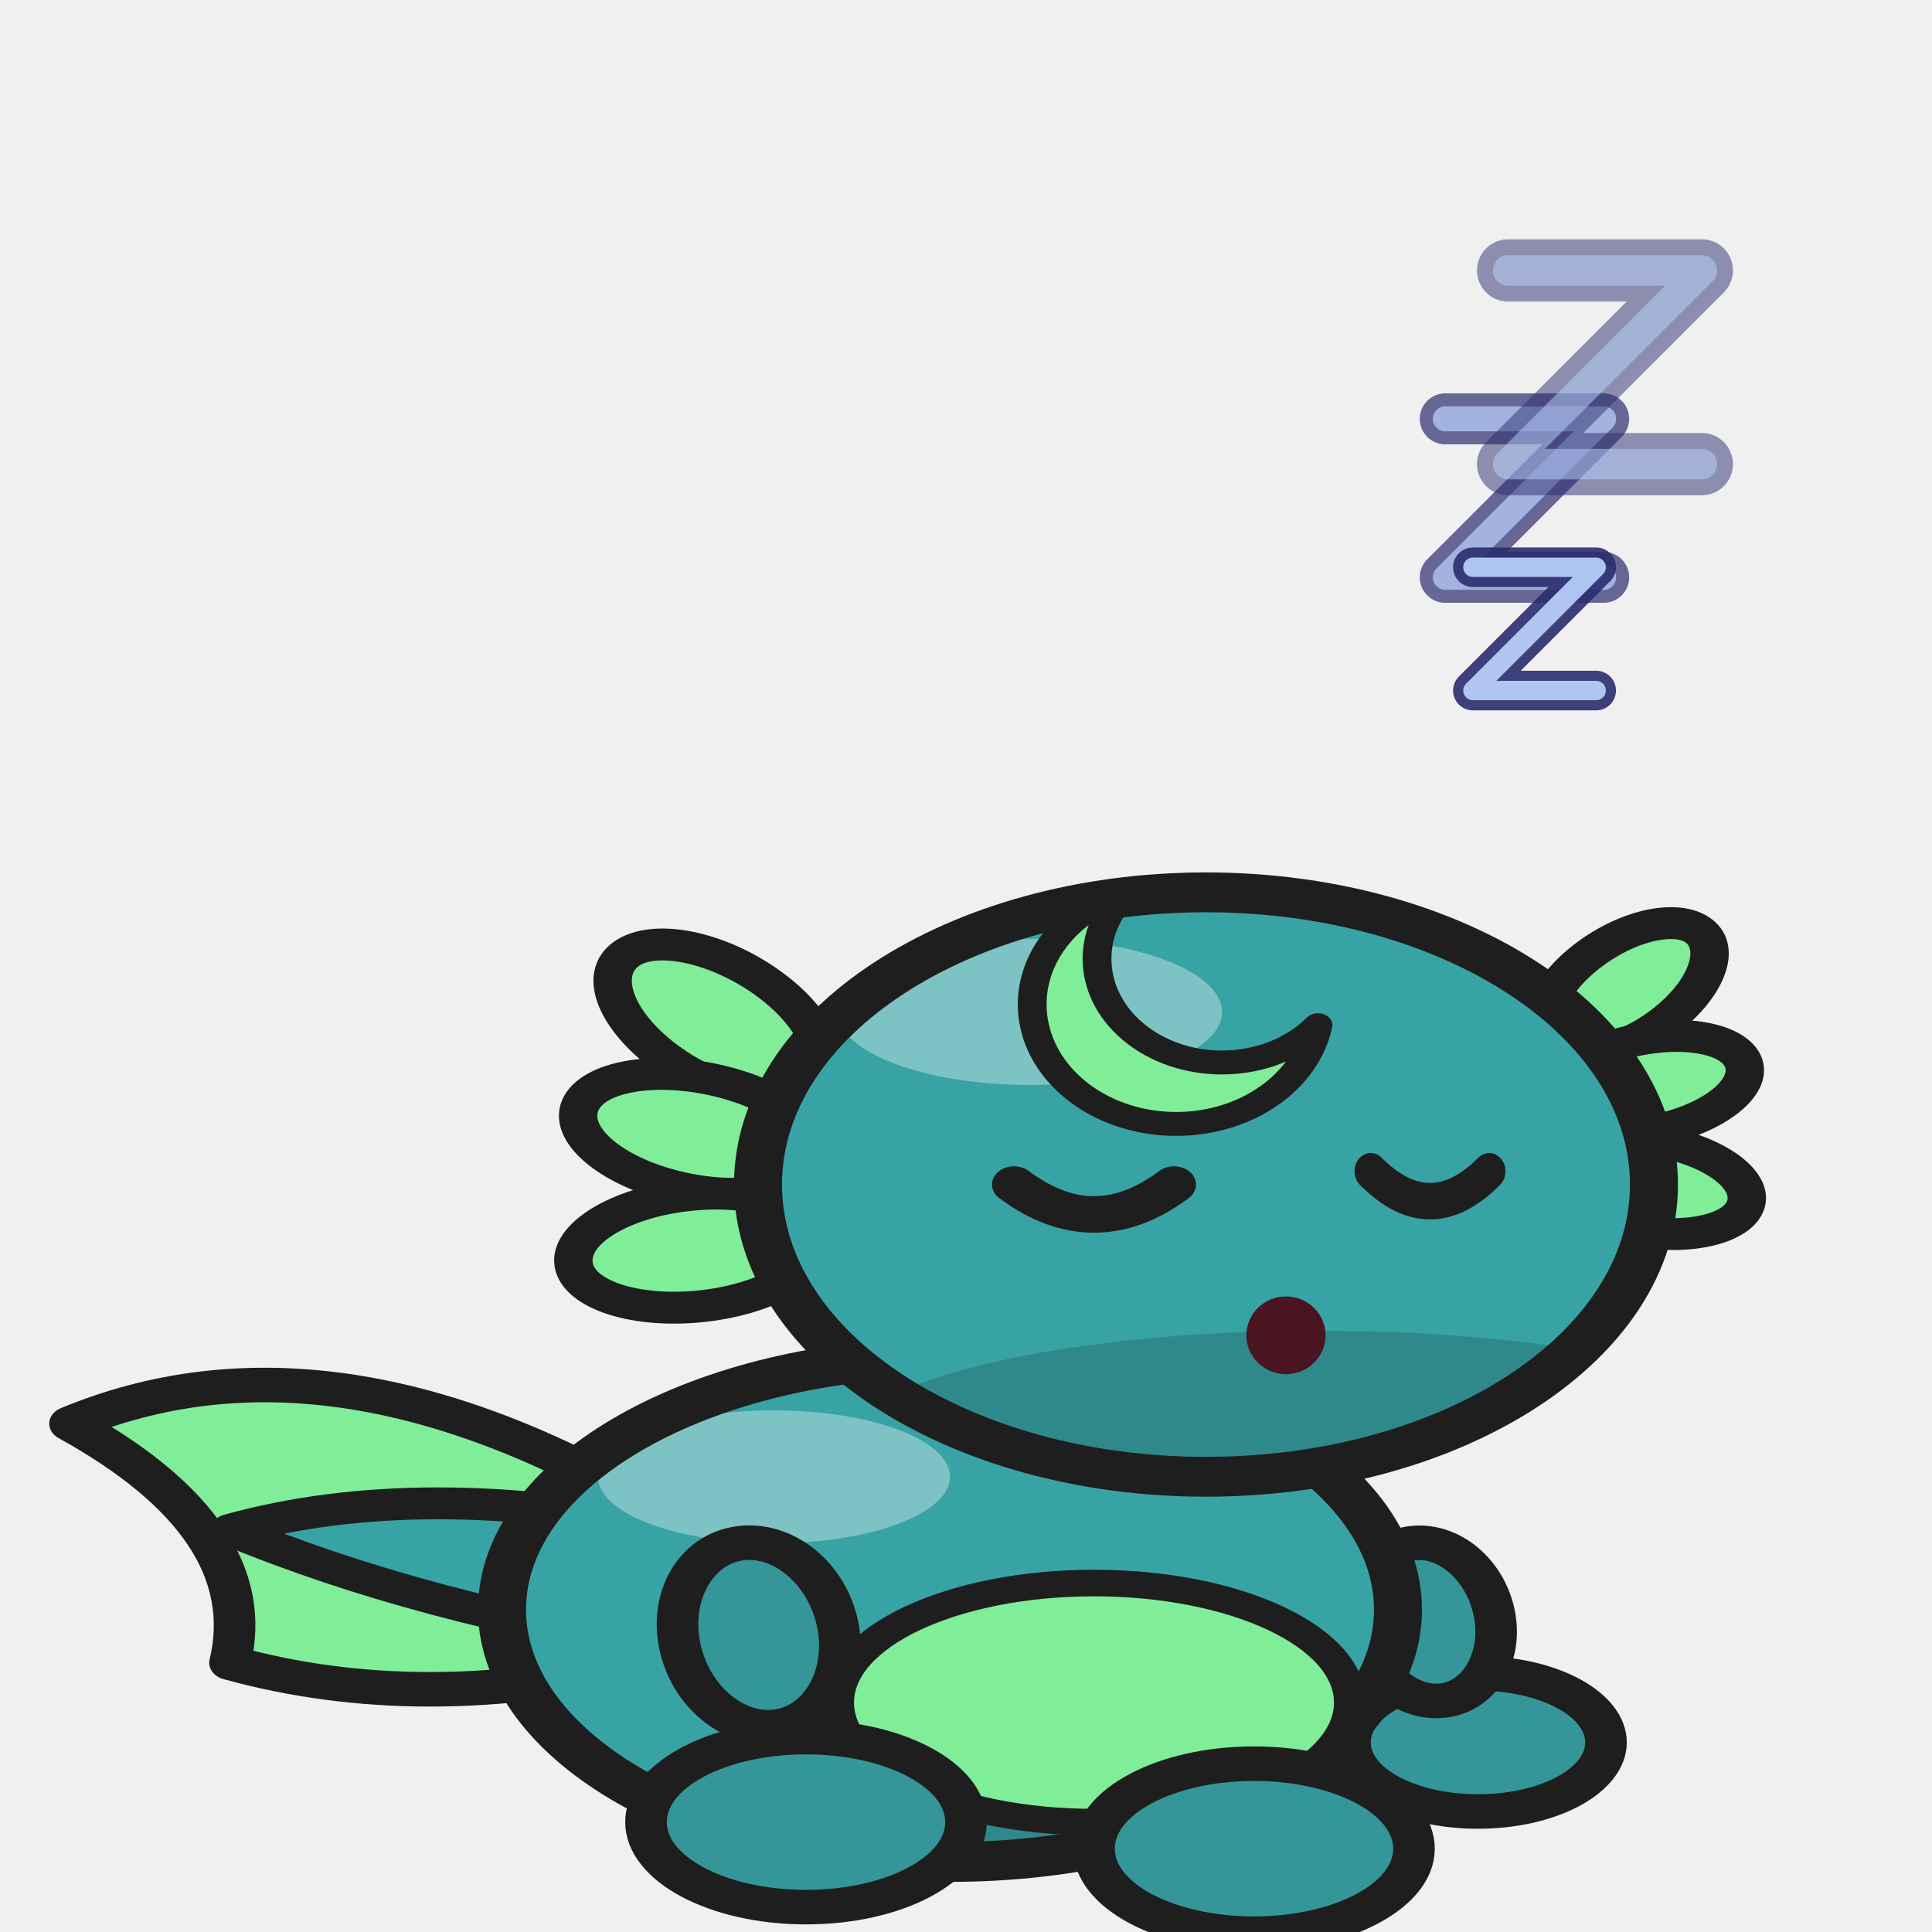
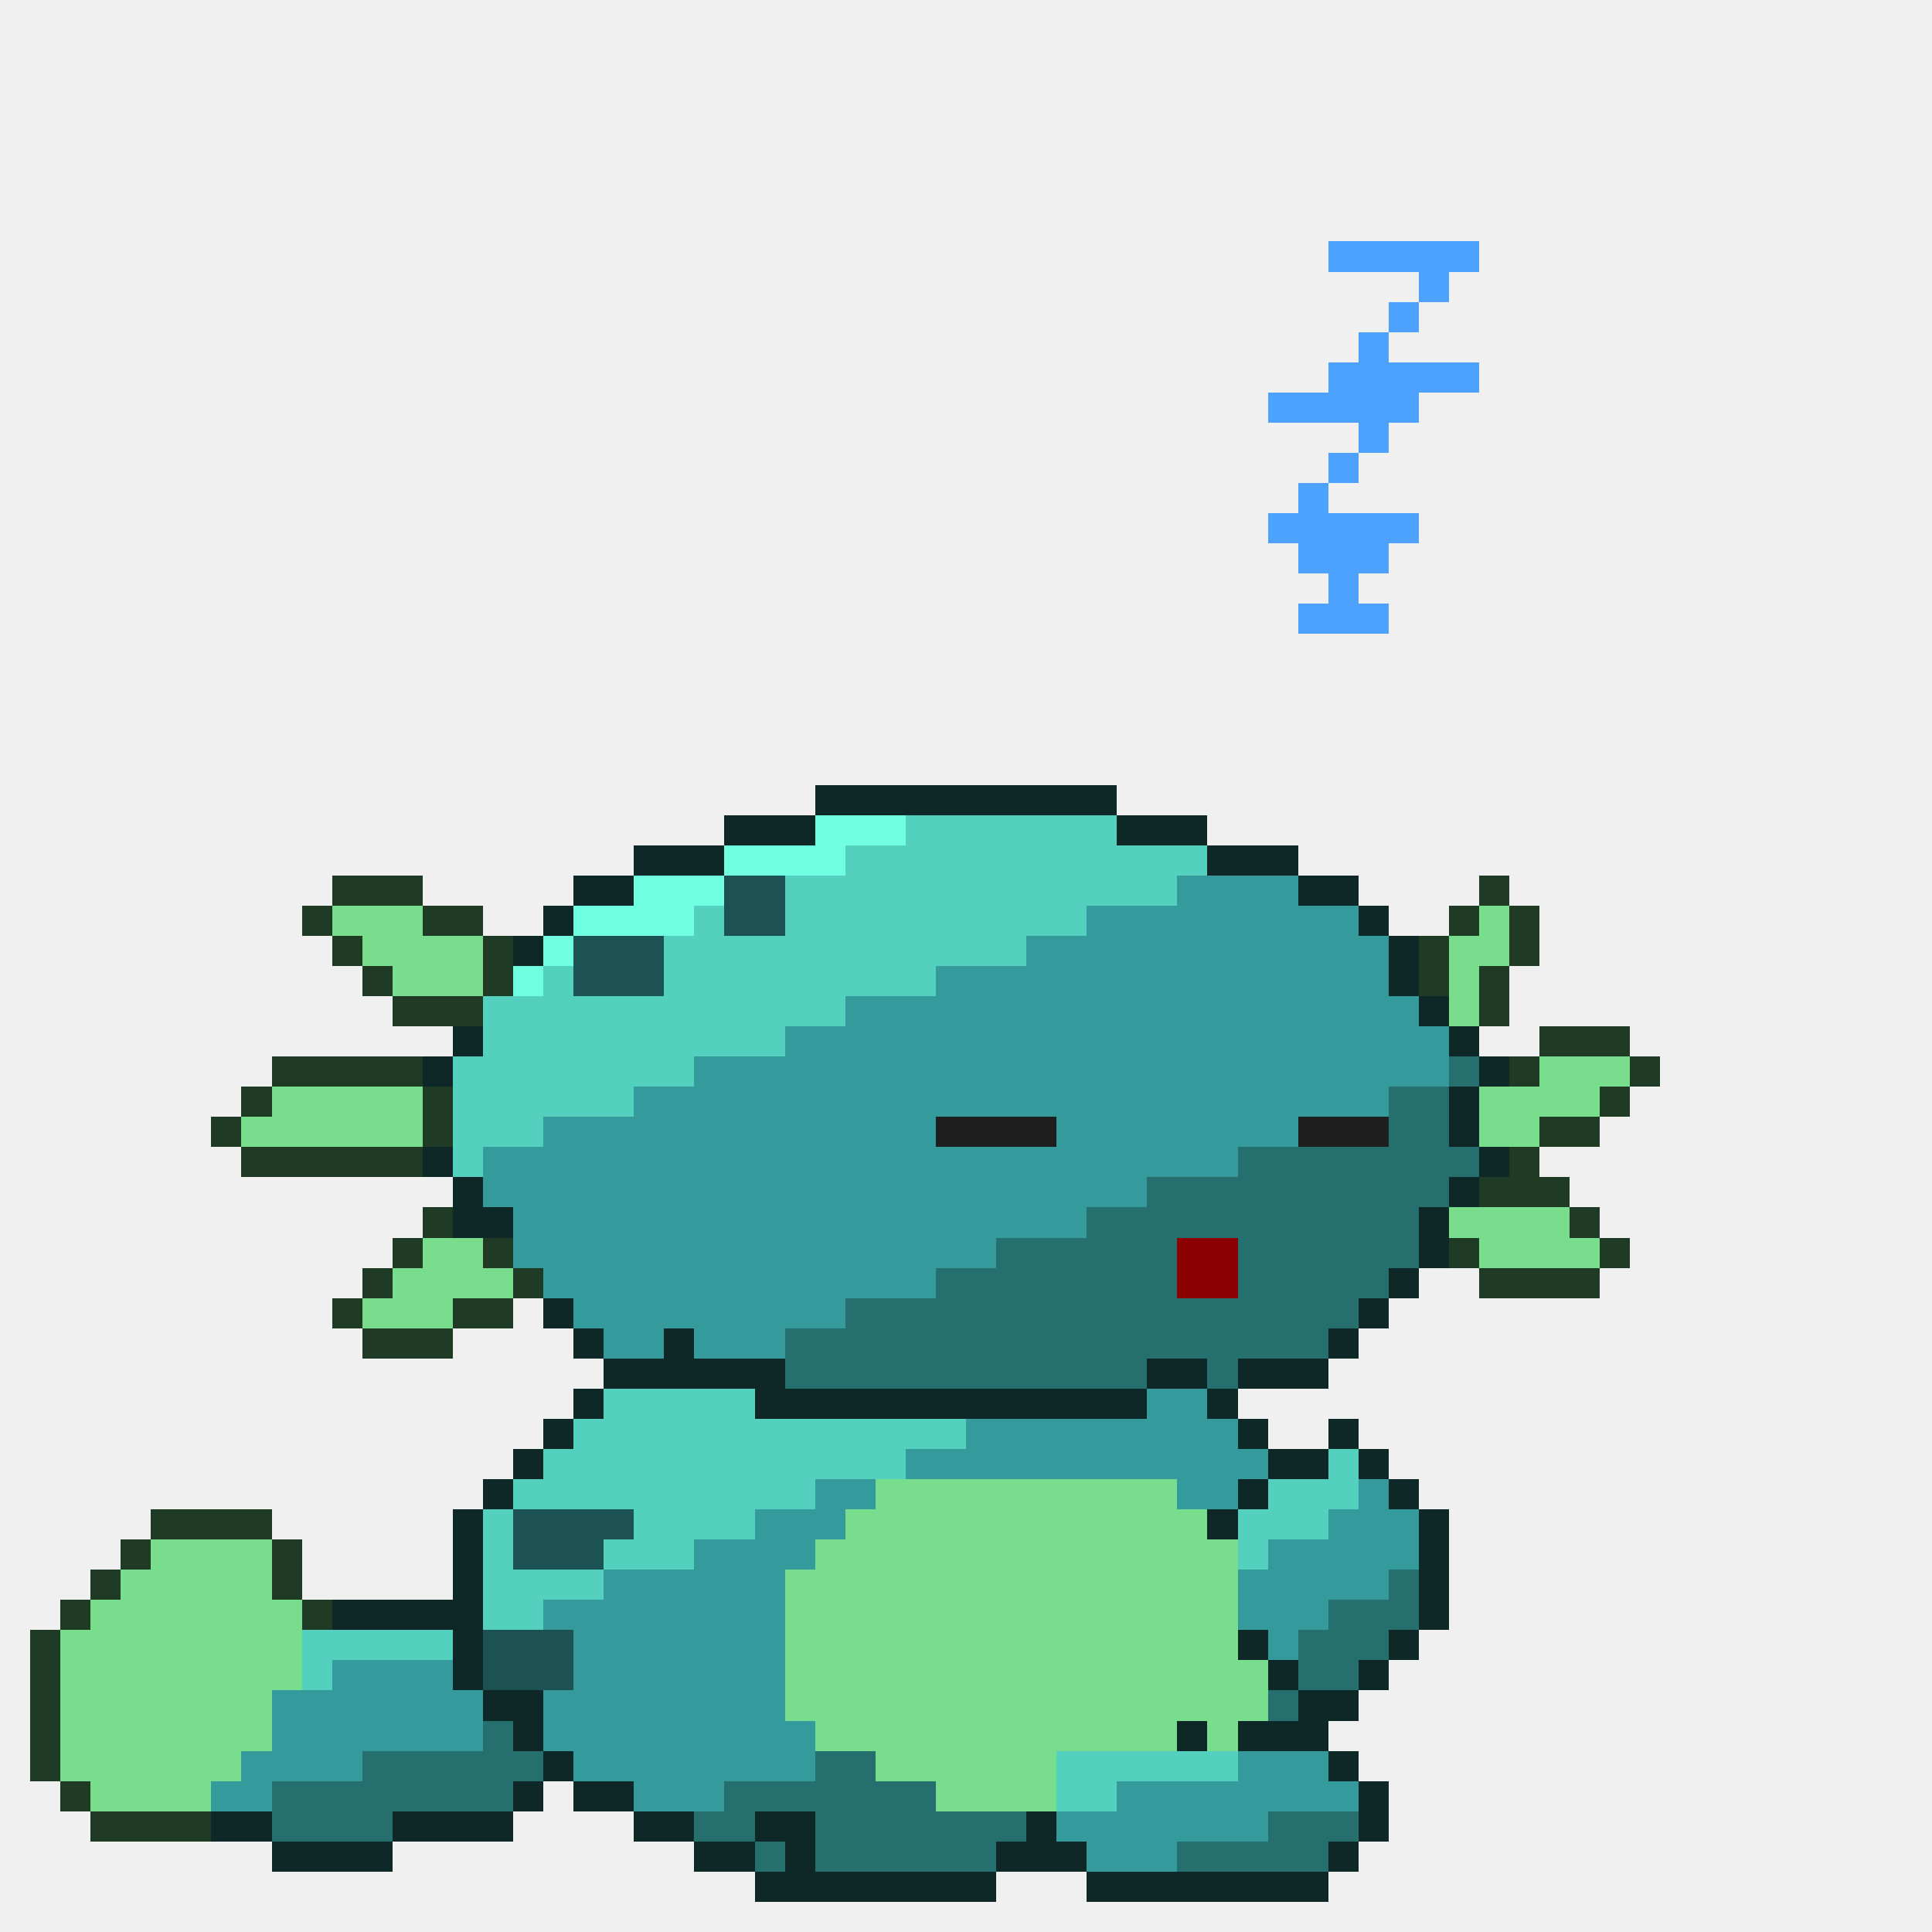
- <svg xmlns="http://www.w3.org/2000/svg" viewBox="0 0 128 128" width="128" height="128">
-   <g transform="translate(64 126) rotate(0) scale(1.06 0.88) translate(-64 -120)">
-     <g transform="rotate(0.00 42 96)">
-       <path d="M44 90Q24 76 8 84Q20 92 18 102Q30 106 44 102Z" fill="#80ED99" />
-       <path d="M44 90Q24 76 8 84Q20 92 18 102Q30 106 44 102Z" fill="none" stroke="#1e1e1e" stroke-width="2.6" stroke-linejoin="round" />
-       <path d="M46 92Q30 88 18 92Q30 98 46 101Z" fill="#38A3A5" />
-       <path d="M46 92Q30 88 18 92Q30 98 46 101Z" fill="none" stroke="#1e1e1e" stroke-width="2.4" stroke-linejoin="round" />
-     </g>
-     <ellipse cx="66" cy="106" rx="8" ry="5.2" fill="#349698" />
-     <ellipse cx="66" cy="106" rx="8" ry="5.2" fill="none" stroke="#1e1e1e" stroke-width="2.6" stroke-linejoin="round" />
-     <ellipse cx="96" cy="108" rx="8" ry="5.2" fill="#349698" />
-     <ellipse cx="96" cy="108" rx="8" ry="5.2" fill="none" stroke="#1e1e1e" stroke-width="2.6" stroke-linejoin="round" />
-     <g transform="rotate(80.00 92 94)">
-       <ellipse cx="97" cy="94" rx="6" ry="4.2" fill="#349698" />
-       <ellipse cx="97" cy="94" rx="6" ry="4.2" fill="none" stroke="#1e1e1e" stroke-width="2.6" stroke-linejoin="round" />
-     </g>
-     <ellipse cx="63" cy="98" rx="28" ry="19" fill="#38A3A5" />
-     <clipPath id="f0c0">
-       <ellipse cx="63" cy="98" rx="28" ry="19" />
-     </clipPath>
-     <ellipse cx="72" cy="115" rx="32" ry="10" fill="#000000" fill-opacity="0.16" clip-path="url(#f0c0)" />
-     <ellipse cx="52" cy="88" rx="11" ry="5" fill="#ffffff" fill-opacity="0.35" clip-path="url(#f0c0)" />
-     <ellipse cx="63" cy="98" rx="28" ry="19" fill="none" stroke="#1e1e1e" stroke-width="3" stroke-linejoin="round" />
-     <ellipse cx="72" cy="105" rx="16" ry="9" fill="#80ED99" />
-     <ellipse cx="72" cy="105" rx="16" ry="9" fill="none" stroke="#1e1e1e" stroke-width="2" stroke-linejoin="round" />
-     <g transform="rotate(-42.00 101 55.08)">
-       <ellipse cx="106.75" cy="55.08" rx="6.273" ry="3.444" fill="#80ED99" />
-       <ellipse cx="106.75" cy="55.08" rx="6.273" ry="3.444" fill="none" stroke="#1e1e1e" stroke-width="2.4" stroke-linejoin="round" />
-     </g>
-     <g transform="rotate(-15.00 101 60)">
-       <ellipse cx="106.75" cy="60" rx="6.273" ry="3.444" fill="#80ED99" />
-       <ellipse cx="106.75" cy="60" rx="6.273" ry="3.444" fill="none" stroke="#1e1e1e" stroke-width="2.4" stroke-linejoin="round" />
-     </g>
-     <g transform="rotate(12.00 101 64.92)">
-       <ellipse cx="106.75" cy="64.92" rx="6.273" ry="3.444" fill="#80ED99" />
-       <ellipse cx="106.75" cy="64.92" rx="6.273" ry="3.444" fill="none" stroke="#1e1e1e" stroke-width="2.4" stroke-linejoin="round" />
-     </g>
-     <g transform="rotate(-142.00 54 58)">
-       <ellipse cx="61.013" cy="58" rx="7.65" ry="4.2" fill="#80ED99" />
-       <ellipse cx="61.013" cy="58" rx="7.65" ry="4.2" fill="none" stroke="#1e1e1e" stroke-width="2.4" stroke-linejoin="round" />
-     </g>
-     <g transform="rotate(-165.00 54 64)">
-       <ellipse cx="61.013" cy="64" rx="7.65" ry="4.2" fill="#80ED99" />
-       <ellipse cx="61.013" cy="64" rx="7.65" ry="4.2" fill="none" stroke="#1e1e1e" stroke-width="2.4" stroke-linejoin="round" />
-     </g>
-     <g transform="rotate(172.00 54 70)">
-       <ellipse cx="61.013" cy="70" rx="7.65" ry="4.2" fill="#80ED99" />
-       <ellipse cx="61.013" cy="70" rx="7.65" ry="4.2" fill="none" stroke="#1e1e1e" stroke-width="2.4" stroke-linejoin="round" />
-     </g>
-     <ellipse cx="79" cy="66" rx="28" ry="22" fill="#38A3A5" />
-     <clipPath id="f0c1">
-       <ellipse cx="79" cy="66" rx="28" ry="22" />
-     </clipPath>
-     <ellipse cx="86" cy="86" rx="30" ry="9" fill="#000000" fill-opacity="0.16" clip-path="url(#f0c1)" />
-     <ellipse cx="68" cy="53" rx="12" ry="5.5" fill="#ffffff" fill-opacity="0.35" clip-path="url(#f0c1)" />
-     <ellipse cx="79" cy="66" rx="28" ry="22" fill="none" stroke="#1e1e1e" stroke-width="3" stroke-linejoin="round" />
-     <path d="M74 44A9 9 0 1 0 86 54A7 7 0 1 1 74 44Z" fill="#80ED99" />
-     <path d="M74 44A9 9 0 1 0 86 54A7 7 0 1 1 74 44Z" fill="none" stroke="#1e1e1e" stroke-width="1.8" stroke-linejoin="round" />
-     <path d="M67 66Q72 70.5 77 66" fill="none" stroke="#1e1e1e" stroke-width="2.75" stroke-linecap="round" stroke-linejoin="round" />
-     <g transform="translate(93 65) scale(0.74 1) translate(-93 -65)">
-       <path d="M88 65Q93 69.5 98 65" fill="none" stroke="#1e1e1e" stroke-width="2.75" stroke-linecap="round" stroke-linejoin="round" />
-     </g>
-     <ellipse cx="84" cy="77.35" rx="2.475" ry="2.925" fill="#4a1420" />
-     <ellipse cx="54" cy="114" rx="10" ry="6.4" fill="#349698" />
-     <ellipse cx="54" cy="114" rx="10" ry="6.4" fill="none" stroke="#1e1e1e" stroke-width="2.6" stroke-linejoin="round" />
-     <ellipse cx="82" cy="116" rx="10" ry="6.4" fill="#349698" />
-     <ellipse cx="82" cy="116" rx="10" ry="6.4" fill="none" stroke="#1e1e1e" stroke-width="2.6" stroke-linejoin="round" />
-     <g transform="rotate(80.00 50 94)">
-       <ellipse cx="56" cy="94" rx="7" ry="5" fill="#349698" />
-       <ellipse cx="56" cy="94" rx="7" ry="5" fill="none" stroke="#1e1e1e" stroke-width="2.6" stroke-linejoin="round" />
-     </g>
-   </g>
-   <path d="M95.75 27.75L106.25 27.75L95.75 38.25L106.25 38.25" fill="none" stroke="#2b2d6e" stroke-width="3.375" stroke-linecap="round" stroke-linejoin="round" stroke-opacity="0.700" />
-   <path d="M95.75 27.75L106.25 27.75L95.75 38.25L106.25 38.25" fill="none" stroke="#bcd4ff" stroke-width="1.65" stroke-linecap="round" stroke-linejoin="round" stroke-opacity="0.700" />
-   <path d="M99.917 17.917L112.75 17.917L99.917 30.75L112.75 30.75" fill="none" stroke="#2b2d6e" stroke-width="4.125" stroke-linecap="round" stroke-linejoin="round" stroke-opacity="0.500" />
-   <path d="M99.917 17.917L112.75 17.917L99.917 30.75L112.75 30.75" fill="none" stroke="#bcd4ff" stroke-width="2.017" stroke-linecap="round" stroke-linejoin="round" stroke-opacity="0.500" />
-   <path d="M97.583 37.583L105.75 37.583L97.583 45.75L105.75 45.75" fill="none" stroke="#2b2d6e" stroke-width="2.625" stroke-linecap="round" stroke-linejoin="round" stroke-opacity="0.900" />
-   <path d="M97.583 37.583L105.75 37.583L97.583 45.75L105.75 45.75" fill="none" stroke="#bcd4ff" stroke-width="1.283" stroke-linecap="round" stroke-linejoin="round" stroke-opacity="0.900" />
+ <svg xmlns="http://www.w3.org/2000/svg" viewBox="0 0 128 128" width="128" height="128" shape-rendering="crispEdges">
+   <rect x="88" y="16" width="10" height="2" fill="#4da2ff" />
+   <rect x="94" y="18" width="2" height="2" fill="#4da2ff" />
+   <rect x="92" y="20" width="2" height="2" fill="#4da2ff" />
+   <rect x="90" y="22" width="2" height="2" fill="#4da2ff" />
+   <rect x="88" y="24" width="10" height="2" fill="#4da2ff" />
+   <rect x="84" y="26" width="10" height="2" fill="#4da2ff" />
+   <rect x="90" y="28" width="2" height="2" fill="#4da2ff" />
+   <rect x="88" y="30" width="2" height="2" fill="#4da2ff" />
+   <rect x="86" y="32" width="2" height="2" fill="#4da2ff" />
+   <rect x="84" y="34" width="10" height="2" fill="#4da2ff" />
+   <rect x="86" y="36" width="6" height="2" fill="#4da2ff" />
+   <rect x="88" y="38" width="2" height="2" fill="#4da2ff" />
+   <rect x="86" y="40" width="6" height="2" fill="#4da2ff" />
+   <rect x="54" y="52" width="20" height="2" fill="#0e2828" />
+   <rect x="48" y="54" width="6" height="2" fill="#0e2828" />
+   <rect x="54" y="54" width="6" height="2" fill="#71ffe2" />
+   <rect x="60" y="54" width="14" height="2" fill="#53d1be" />
+   <rect x="74" y="54" width="6" height="2" fill="#0e2828" />
+   <rect x="42" y="56" width="6" height="2" fill="#0e2828" />
+   <rect x="48" y="56" width="8" height="2" fill="#71ffe2" />
+   <rect x="56" y="56" width="24" height="2" fill="#53d1be" />
+   <rect x="80" y="56" width="6" height="2" fill="#0e2828" />
+   <rect x="22" y="58" width="6" height="2" fill="#1f3a25" />
+   <rect x="38" y="58" width="4" height="2" fill="#0e2828" />
+   <rect x="42" y="58" width="6" height="2" fill="#71ffe2" />
+   <rect x="48" y="58" width="4" height="2" fill="#1c5253" />
+   <rect x="52" y="58" width="26" height="2" fill="#53d1be" />
+   <rect x="78" y="58" width="8" height="2" fill="#349a9b" />
+   <rect x="86" y="58" width="4" height="2" fill="#0e2828" />
+   <rect x="98" y="58" width="2" height="2" fill="#1f3a25" />
+   <rect x="20" y="60" width="2" height="2" fill="#1f3a25" />
+   <rect x="22" y="60" width="6" height="2" fill="#78de8e" />
+   <rect x="28" y="60" width="4" height="2" fill="#1f3a25" />
+   <rect x="36" y="60" width="2" height="2" fill="#0e2828" />
+   <rect x="38" y="60" width="8" height="2" fill="#71ffe2" />
+   <rect x="46" y="60" width="2" height="2" fill="#53d1be" />
+   <rect x="48" y="60" width="4" height="2" fill="#1c5253" />
+   <rect x="52" y="60" width="20" height="2" fill="#53d1be" />
+   <rect x="72" y="60" width="18" height="2" fill="#349a9b" />
+   <rect x="90" y="60" width="2" height="2" fill="#0e2828" />
+   <rect x="96" y="60" width="2" height="2" fill="#1f3a25" />
+   <rect x="98" y="60" width="2" height="2" fill="#78de8e" />
+   <rect x="100" y="60" width="2" height="2" fill="#1f3a25" />
+   <rect x="22" y="62" width="2" height="2" fill="#1f3a25" />
+   <rect x="24" y="62" width="8" height="2" fill="#78de8e" />
+   <rect x="32" y="62" width="2" height="2" fill="#1f3a25" />
+   <rect x="34" y="62" width="2" height="2" fill="#0e2828" />
+   <rect x="36" y="62" width="2" height="2" fill="#71ffe2" />
+   <rect x="38" y="62" width="6" height="2" fill="#1c5253" />
+   <rect x="44" y="62" width="24" height="2" fill="#53d1be" />
+   <rect x="68" y="62" width="24" height="2" fill="#349a9b" />
+   <rect x="92" y="62" width="2" height="2" fill="#0e2828" />
+   <rect x="94" y="62" width="2" height="2" fill="#1f3a25" />
+   <rect x="96" y="62" width="4" height="2" fill="#78de8e" />
+   <rect x="100" y="62" width="2" height="2" fill="#1f3a25" />
+   <rect x="24" y="64" width="2" height="2" fill="#1f3a25" />
+   <rect x="26" y="64" width="6" height="2" fill="#78de8e" />
+   <rect x="32" y="64" width="2" height="2" fill="#1f3a25" />
+   <rect x="34" y="64" width="2" height="2" fill="#71ffe2" />
+   <rect x="36" y="64" width="2" height="2" fill="#53d1be" />
+   <rect x="38" y="64" width="6" height="2" fill="#1c5253" />
+   <rect x="44" y="64" width="18" height="2" fill="#53d1be" />
+   <rect x="62" y="64" width="30" height="2" fill="#349a9b" />
+   <rect x="92" y="64" width="2" height="2" fill="#0e2828" />
+   <rect x="94" y="64" width="2" height="2" fill="#1f3a25" />
+   <rect x="96" y="64" width="2" height="2" fill="#78de8e" />
+   <rect x="98" y="64" width="2" height="2" fill="#1f3a25" />
+   <rect x="26" y="66" width="6" height="2" fill="#1f3a25" />
+   <rect x="32" y="66" width="24" height="2" fill="#53d1be" />
+   <rect x="56" y="66" width="38" height="2" fill="#349a9b" />
+   <rect x="94" y="66" width="2" height="2" fill="#0e2828" />
+   <rect x="96" y="66" width="2" height="2" fill="#78de8e" />
+   <rect x="98" y="66" width="2" height="2" fill="#1f3a25" />
+   <rect x="30" y="68" width="2" height="2" fill="#0e2828" />
+   <rect x="32" y="68" width="20" height="2" fill="#53d1be" />
+   <rect x="52" y="68" width="44" height="2" fill="#349a9b" />
+   <rect x="96" y="68" width="2" height="2" fill="#0e2828" />
+   <rect x="102" y="68" width="6" height="2" fill="#1f3a25" />
+   <rect x="18" y="70" width="10" height="2" fill="#1f3a25" />
+   <rect x="28" y="70" width="2" height="2" fill="#0e2828" />
+   <rect x="30" y="70" width="16" height="2" fill="#53d1be" />
+   <rect x="46" y="70" width="50" height="2" fill="#349a9b" />
+   <rect x="96" y="70" width="2" height="2" fill="#266f6f" />
+   <rect x="98" y="70" width="2" height="2" fill="#0e2828" />
+   <rect x="100" y="70" width="2" height="2" fill="#1f3a25" />
+   <rect x="102" y="70" width="6" height="2" fill="#78de8e" />
+   <rect x="108" y="70" width="2" height="2" fill="#1f3a25" />
+   <rect x="16" y="72" width="2" height="2" fill="#1f3a25" />
+   <rect x="18" y="72" width="10" height="2" fill="#78de8e" />
+   <rect x="28" y="72" width="2" height="2" fill="#1f3a25" />
+   <rect x="30" y="72" width="12" height="2" fill="#53d1be" />
+   <rect x="42" y="72" width="50" height="2" fill="#349a9b" />
+   <rect x="92" y="72" width="4" height="2" fill="#266f6f" />
+   <rect x="96" y="72" width="2" height="2" fill="#0e2828" />
+   <rect x="98" y="72" width="8" height="2" fill="#78de8e" />
+   <rect x="106" y="72" width="2" height="2" fill="#1f3a25" />
+   <rect x="14" y="74" width="2" height="2" fill="#1f3a25" />
+   <rect x="16" y="74" width="12" height="2" fill="#78de8e" />
+   <rect x="28" y="74" width="2" height="2" fill="#1f3a25" />
+   <rect x="30" y="74" width="6" height="2" fill="#53d1be" />
+   <rect x="36" y="74" width="26" height="2" fill="#349a9b" />
+   <rect x="62" y="74" width="8" height="2" fill="#1e1e1e" />
+   <rect x="70" y="74" width="16" height="2" fill="#349a9b" />
+   <rect x="86" y="74" width="6" height="2" fill="#1e1e1e" />
+   <rect x="92" y="74" width="4" height="2" fill="#266f6f" />
+   <rect x="96" y="74" width="2" height="2" fill="#0e2828" />
+   <rect x="98" y="74" width="4" height="2" fill="#78de8e" />
+   <rect x="102" y="74" width="4" height="2" fill="#1f3a25" />
+   <rect x="16" y="76" width="12" height="2" fill="#1f3a25" />
+   <rect x="28" y="76" width="2" height="2" fill="#0e2828" />
+   <rect x="30" y="76" width="2" height="2" fill="#53d1be" />
+   <rect x="32" y="76" width="50" height="2" fill="#349a9b" />
+   <rect x="82" y="76" width="16" height="2" fill="#266f6f" />
+   <rect x="98" y="76" width="2" height="2" fill="#0e2828" />
+   <rect x="100" y="76" width="2" height="2" fill="#1f3a25" />
+   <rect x="30" y="78" width="2" height="2" fill="#0e2828" />
+   <rect x="32" y="78" width="44" height="2" fill="#349a9b" />
+   <rect x="76" y="78" width="20" height="2" fill="#266f6f" />
+   <rect x="96" y="78" width="2" height="2" fill="#0e2828" />
+   <rect x="98" y="78" width="6" height="2" fill="#1f3a25" />
+   <rect x="28" y="80" width="2" height="2" fill="#1f3a25" />
+   <rect x="30" y="80" width="4" height="2" fill="#0e2828" />
+   <rect x="34" y="80" width="38" height="2" fill="#349a9b" />
+   <rect x="72" y="80" width="22" height="2" fill="#266f6f" />
+   <rect x="94" y="80" width="2" height="2" fill="#0e2828" />
+   <rect x="96" y="80" width="8" height="2" fill="#78de8e" />
+   <rect x="104" y="80" width="2" height="2" fill="#1f3a25" />
+   <rect x="26" y="82" width="2" height="2" fill="#1f3a25" />
+   <rect x="28" y="82" width="4" height="2" fill="#78de8e" />
+   <rect x="32" y="82" width="2" height="2" fill="#1f3a25" />
+   <rect x="34" y="82" width="32" height="2" fill="#349a9b" />
+   <rect x="66" y="82" width="12" height="2" fill="#266f6f" />
+   <rect x="78" y="82" width="4" height="2" fill="#8b0000" />
+   <rect x="82" y="82" width="12" height="2" fill="#266f6f" />
+   <rect x="94" y="82" width="2" height="2" fill="#0e2828" />
+   <rect x="96" y="82" width="2" height="2" fill="#1f3a25" />
+   <rect x="98" y="82" width="8" height="2" fill="#78de8e" />
+   <rect x="106" y="82" width="2" height="2" fill="#1f3a25" />
+   <rect x="24" y="84" width="2" height="2" fill="#1f3a25" />
+   <rect x="26" y="84" width="8" height="2" fill="#78de8e" />
+   <rect x="34" y="84" width="2" height="2" fill="#1f3a25" />
+   <rect x="36" y="84" width="26" height="2" fill="#349a9b" />
+   <rect x="62" y="84" width="16" height="2" fill="#266f6f" />
+   <rect x="78" y="84" width="4" height="2" fill="#8b0000" />
+   <rect x="82" y="84" width="10" height="2" fill="#266f6f" />
+   <rect x="92" y="84" width="2" height="2" fill="#0e2828" />
+   <rect x="98" y="84" width="8" height="2" fill="#1f3a25" />
+   <rect x="22" y="86" width="2" height="2" fill="#1f3a25" />
+   <rect x="24" y="86" width="6" height="2" fill="#78de8e" />
+   <rect x="30" y="86" width="4" height="2" fill="#1f3a25" />
+   <rect x="36" y="86" width="2" height="2" fill="#0e2828" />
+   <rect x="38" y="86" width="18" height="2" fill="#349a9b" />
+   <rect x="56" y="86" width="34" height="2" fill="#266f6f" />
+   <rect x="90" y="86" width="2" height="2" fill="#0e2828" />
+   <rect x="24" y="88" width="6" height="2" fill="#1f3a25" />
+   <rect x="38" y="88" width="2" height="2" fill="#0e2828" />
+   <rect x="40" y="88" width="4" height="2" fill="#349a9b" />
+   <rect x="44" y="88" width="2" height="2" fill="#0e2828" />
+   <rect x="46" y="88" width="6" height="2" fill="#349a9b" />
+   <rect x="52" y="88" width="36" height="2" fill="#266f6f" />
+   <rect x="88" y="88" width="2" height="2" fill="#0e2828" />
+   <rect x="40" y="90" width="12" height="2" fill="#0e2828" />
+   <rect x="52" y="90" width="24" height="2" fill="#266f6f" />
+   <rect x="76" y="90" width="4" height="2" fill="#0e2828" />
+   <rect x="80" y="90" width="2" height="2" fill="#266f6f" />
+   <rect x="82" y="90" width="6" height="2" fill="#0e2828" />
+   <rect x="38" y="92" width="2" height="2" fill="#0e2828" />
+   <rect x="40" y="92" width="10" height="2" fill="#53d1be" />
+   <rect x="50" y="92" width="26" height="2" fill="#0e2828" />
+   <rect x="76" y="92" width="4" height="2" fill="#349a9b" />
+   <rect x="80" y="92" width="2" height="2" fill="#0e2828" />
+   <rect x="36" y="94" width="2" height="2" fill="#0e2828" />
+   <rect x="38" y="94" width="26" height="2" fill="#53d1be" />
+   <rect x="64" y="94" width="18" height="2" fill="#349a9b" />
+   <rect x="82" y="94" width="2" height="2" fill="#0e2828" />
+   <rect x="88" y="94" width="2" height="2" fill="#0e2828" />
+   <rect x="34" y="96" width="2" height="2" fill="#0e2828" />
+   <rect x="36" y="96" width="24" height="2" fill="#53d1be" />
+   <rect x="60" y="96" width="24" height="2" fill="#349a9b" />
+   <rect x="84" y="96" width="4" height="2" fill="#0e2828" />
+   <rect x="88" y="96" width="2" height="2" fill="#53d1be" />
+   <rect x="90" y="96" width="2" height="2" fill="#0e2828" />
+   <rect x="32" y="98" width="2" height="2" fill="#0e2828" />
+   <rect x="34" y="98" width="20" height="2" fill="#53d1be" />
+   <rect x="54" y="98" width="4" height="2" fill="#349a9b" />
+   <rect x="58" y="98" width="20" height="2" fill="#78de8e" />
+   <rect x="78" y="98" width="4" height="2" fill="#349a9b" />
+   <rect x="82" y="98" width="2" height="2" fill="#0e2828" />
+   <rect x="84" y="98" width="6" height="2" fill="#53d1be" />
+   <rect x="90" y="98" width="2" height="2" fill="#349a9b" />
+   <rect x="92" y="98" width="2" height="2" fill="#0e2828" />
+   <rect x="10" y="100" width="8" height="2" fill="#1f3a25" />
+   <rect x="30" y="100" width="2" height="2" fill="#0e2828" />
+   <rect x="32" y="100" width="2" height="2" fill="#53d1be" />
+   <rect x="34" y="100" width="8" height="2" fill="#1c5253" />
+   <rect x="42" y="100" width="8" height="2" fill="#53d1be" />
+   <rect x="50" y="100" width="6" height="2" fill="#349a9b" />
+   <rect x="56" y="100" width="24" height="2" fill="#78de8e" />
+   <rect x="80" y="100" width="2" height="2" fill="#0e2828" />
+   <rect x="82" y="100" width="6" height="2" fill="#53d1be" />
+   <rect x="88" y="100" width="6" height="2" fill="#349a9b" />
+   <rect x="94" y="100" width="2" height="2" fill="#0e2828" />
+   <rect x="8" y="102" width="2" height="2" fill="#1f3a25" />
+   <rect x="10" y="102" width="8" height="2" fill="#78de8e" />
+   <rect x="18" y="102" width="2" height="2" fill="#1f3a25" />
+   <rect x="30" y="102" width="2" height="2" fill="#0e2828" />
+   <rect x="32" y="102" width="2" height="2" fill="#53d1be" />
+   <rect x="34" y="102" width="6" height="2" fill="#1c5253" />
+   <rect x="40" y="102" width="6" height="2" fill="#53d1be" />
+   <rect x="46" y="102" width="8" height="2" fill="#349a9b" />
+   <rect x="54" y="102" width="28" height="2" fill="#78de8e" />
+   <rect x="82" y="102" width="2" height="2" fill="#53d1be" />
+   <rect x="84" y="102" width="10" height="2" fill="#349a9b" />
+   <rect x="94" y="102" width="2" height="2" fill="#0e2828" />
+   <rect x="6" y="104" width="2" height="2" fill="#1f3a25" />
+   <rect x="8" y="104" width="10" height="2" fill="#78de8e" />
+   <rect x="18" y="104" width="2" height="2" fill="#1f3a25" />
+   <rect x="30" y="104" width="2" height="2" fill="#0e2828" />
+   <rect x="32" y="104" width="8" height="2" fill="#53d1be" />
+   <rect x="40" y="104" width="12" height="2" fill="#349a9b" />
+   <rect x="52" y="104" width="30" height="2" fill="#78de8e" />
+   <rect x="82" y="104" width="10" height="2" fill="#349a9b" />
+   <rect x="92" y="104" width="2" height="2" fill="#266f6f" />
+   <rect x="94" y="104" width="2" height="2" fill="#0e2828" />
+   <rect x="4" y="106" width="2" height="2" fill="#1f3a25" />
+   <rect x="6" y="106" width="14" height="2" fill="#78de8e" />
+   <rect x="20" y="106" width="2" height="2" fill="#1f3a25" />
+   <rect x="22" y="106" width="10" height="2" fill="#0e2828" />
+   <rect x="32" y="106" width="4" height="2" fill="#53d1be" />
+   <rect x="36" y="106" width="16" height="2" fill="#349a9b" />
+   <rect x="52" y="106" width="30" height="2" fill="#78de8e" />
+   <rect x="82" y="106" width="6" height="2" fill="#349a9b" />
+   <rect x="88" y="106" width="6" height="2" fill="#266f6f" />
+   <rect x="94" y="106" width="2" height="2" fill="#0e2828" />
+   <rect x="2" y="108" width="2" height="2" fill="#1f3a25" />
+   <rect x="4" y="108" width="16" height="2" fill="#78de8e" />
+   <rect x="20" y="108" width="10" height="2" fill="#53d1be" />
+   <rect x="30" y="108" width="2" height="2" fill="#0e2828" />
+   <rect x="32" y="108" width="6" height="2" fill="#1c5253" />
+   <rect x="38" y="108" width="14" height="2" fill="#349a9b" />
+   <rect x="52" y="108" width="30" height="2" fill="#78de8e" />
+   <rect x="82" y="108" width="2" height="2" fill="#0e2828" />
+   <rect x="84" y="108" width="2" height="2" fill="#349a9b" />
+   <rect x="86" y="108" width="6" height="2" fill="#266f6f" />
+   <rect x="92" y="108" width="2" height="2" fill="#0e2828" />
+   <rect x="2" y="110" width="2" height="2" fill="#1f3a25" />
+   <rect x="4" y="110" width="16" height="2" fill="#78de8e" />
+   <rect x="20" y="110" width="2" height="2" fill="#53d1be" />
+   <rect x="22" y="110" width="8" height="2" fill="#349a9b" />
+   <rect x="30" y="110" width="2" height="2" fill="#0e2828" />
+   <rect x="32" y="110" width="6" height="2" fill="#1c5253" />
+   <rect x="38" y="110" width="14" height="2" fill="#349a9b" />
+   <rect x="52" y="110" width="32" height="2" fill="#78de8e" />
+   <rect x="84" y="110" width="2" height="2" fill="#0e2828" />
+   <rect x="86" y="110" width="4" height="2" fill="#266f6f" />
+   <rect x="90" y="110" width="2" height="2" fill="#0e2828" />
+   <rect x="2" y="112" width="2" height="2" fill="#1f3a25" />
+   <rect x="4" y="112" width="14" height="2" fill="#78de8e" />
+   <rect x="18" y="112" width="14" height="2" fill="#349a9b" />
+   <rect x="32" y="112" width="4" height="2" fill="#0e2828" />
+   <rect x="36" y="112" width="16" height="2" fill="#349a9b" />
+   <rect x="52" y="112" width="32" height="2" fill="#78de8e" />
+   <rect x="84" y="112" width="2" height="2" fill="#266f6f" />
+   <rect x="86" y="112" width="4" height="2" fill="#0e2828" />
+   <rect x="2" y="114" width="2" height="2" fill="#1f3a25" />
+   <rect x="4" y="114" width="14" height="2" fill="#78de8e" />
+   <rect x="18" y="114" width="14" height="2" fill="#349a9b" />
+   <rect x="32" y="114" width="2" height="2" fill="#266f6f" />
+   <rect x="34" y="114" width="2" height="2" fill="#0e2828" />
+   <rect x="36" y="114" width="18" height="2" fill="#349a9b" />
+   <rect x="54" y="114" width="24" height="2" fill="#78de8e" />
+   <rect x="78" y="114" width="2" height="2" fill="#0e2828" />
+   <rect x="80" y="114" width="2" height="2" fill="#78de8e" />
+   <rect x="82" y="114" width="6" height="2" fill="#0e2828" />
+   <rect x="2" y="116" width="2" height="2" fill="#1f3a25" />
+   <rect x="4" y="116" width="12" height="2" fill="#78de8e" />
+   <rect x="16" y="116" width="8" height="2" fill="#349a9b" />
+   <rect x="24" y="116" width="12" height="2" fill="#266f6f" />
+   <rect x="36" y="116" width="2" height="2" fill="#0e2828" />
+   <rect x="38" y="116" width="16" height="2" fill="#349a9b" />
+   <rect x="54" y="116" width="4" height="2" fill="#266f6f" />
+   <rect x="58" y="116" width="12" height="2" fill="#78de8e" />
+   <rect x="70" y="116" width="12" height="2" fill="#53d1be" />
+   <rect x="82" y="116" width="6" height="2" fill="#349a9b" />
+   <rect x="88" y="116" width="2" height="2" fill="#0e2828" />
+   <rect x="4" y="118" width="2" height="2" fill="#1f3a25" />
+   <rect x="6" y="118" width="8" height="2" fill="#78de8e" />
+   <rect x="14" y="118" width="4" height="2" fill="#349a9b" />
+   <rect x="18" y="118" width="16" height="2" fill="#266f6f" />
+   <rect x="34" y="118" width="2" height="2" fill="#0e2828" />
+   <rect x="38" y="118" width="4" height="2" fill="#0e2828" />
+   <rect x="42" y="118" width="6" height="2" fill="#349a9b" />
+   <rect x="48" y="118" width="14" height="2" fill="#266f6f" />
+   <rect x="62" y="118" width="8" height="2" fill="#78de8e" />
+   <rect x="70" y="118" width="4" height="2" fill="#53d1be" />
+   <rect x="74" y="118" width="16" height="2" fill="#349a9b" />
+   <rect x="90" y="118" width="2" height="2" fill="#0e2828" />
+   <rect x="6" y="120" width="8" height="2" fill="#1f3a25" />
+   <rect x="14" y="120" width="4" height="2" fill="#0e2828" />
+   <rect x="18" y="120" width="8" height="2" fill="#266f6f" />
+   <rect x="26" y="120" width="8" height="2" fill="#0e2828" />
+   <rect x="42" y="120" width="4" height="2" fill="#0e2828" />
+   <rect x="46" y="120" width="4" height="2" fill="#266f6f" />
+   <rect x="50" y="120" width="4" height="2" fill="#0e2828" />
+   <rect x="54" y="120" width="14" height="2" fill="#266f6f" />
+   <rect x="68" y="120" width="2" height="2" fill="#0e2828" />
+   <rect x="70" y="120" width="14" height="2" fill="#349a9b" />
+   <rect x="84" y="120" width="6" height="2" fill="#266f6f" />
+   <rect x="90" y="120" width="2" height="2" fill="#0e2828" />
+   <rect x="18" y="122" width="8" height="2" fill="#0e2828" />
+   <rect x="46" y="122" width="4" height="2" fill="#0e2828" />
+   <rect x="50" y="122" width="2" height="2" fill="#266f6f" />
+   <rect x="52" y="122" width="2" height="2" fill="#0e2828" />
+   <rect x="54" y="122" width="12" height="2" fill="#266f6f" />
+   <rect x="66" y="122" width="6" height="2" fill="#0e2828" />
+   <rect x="72" y="122" width="6" height="2" fill="#349a9b" />
+   <rect x="78" y="122" width="10" height="2" fill="#266f6f" />
+   <rect x="88" y="122" width="2" height="2" fill="#0e2828" />
+   <rect x="50" y="124" width="16" height="2" fill="#0e2828" />
+   <rect x="72" y="124" width="16" height="2" fill="#0e2828" />
</svg>
